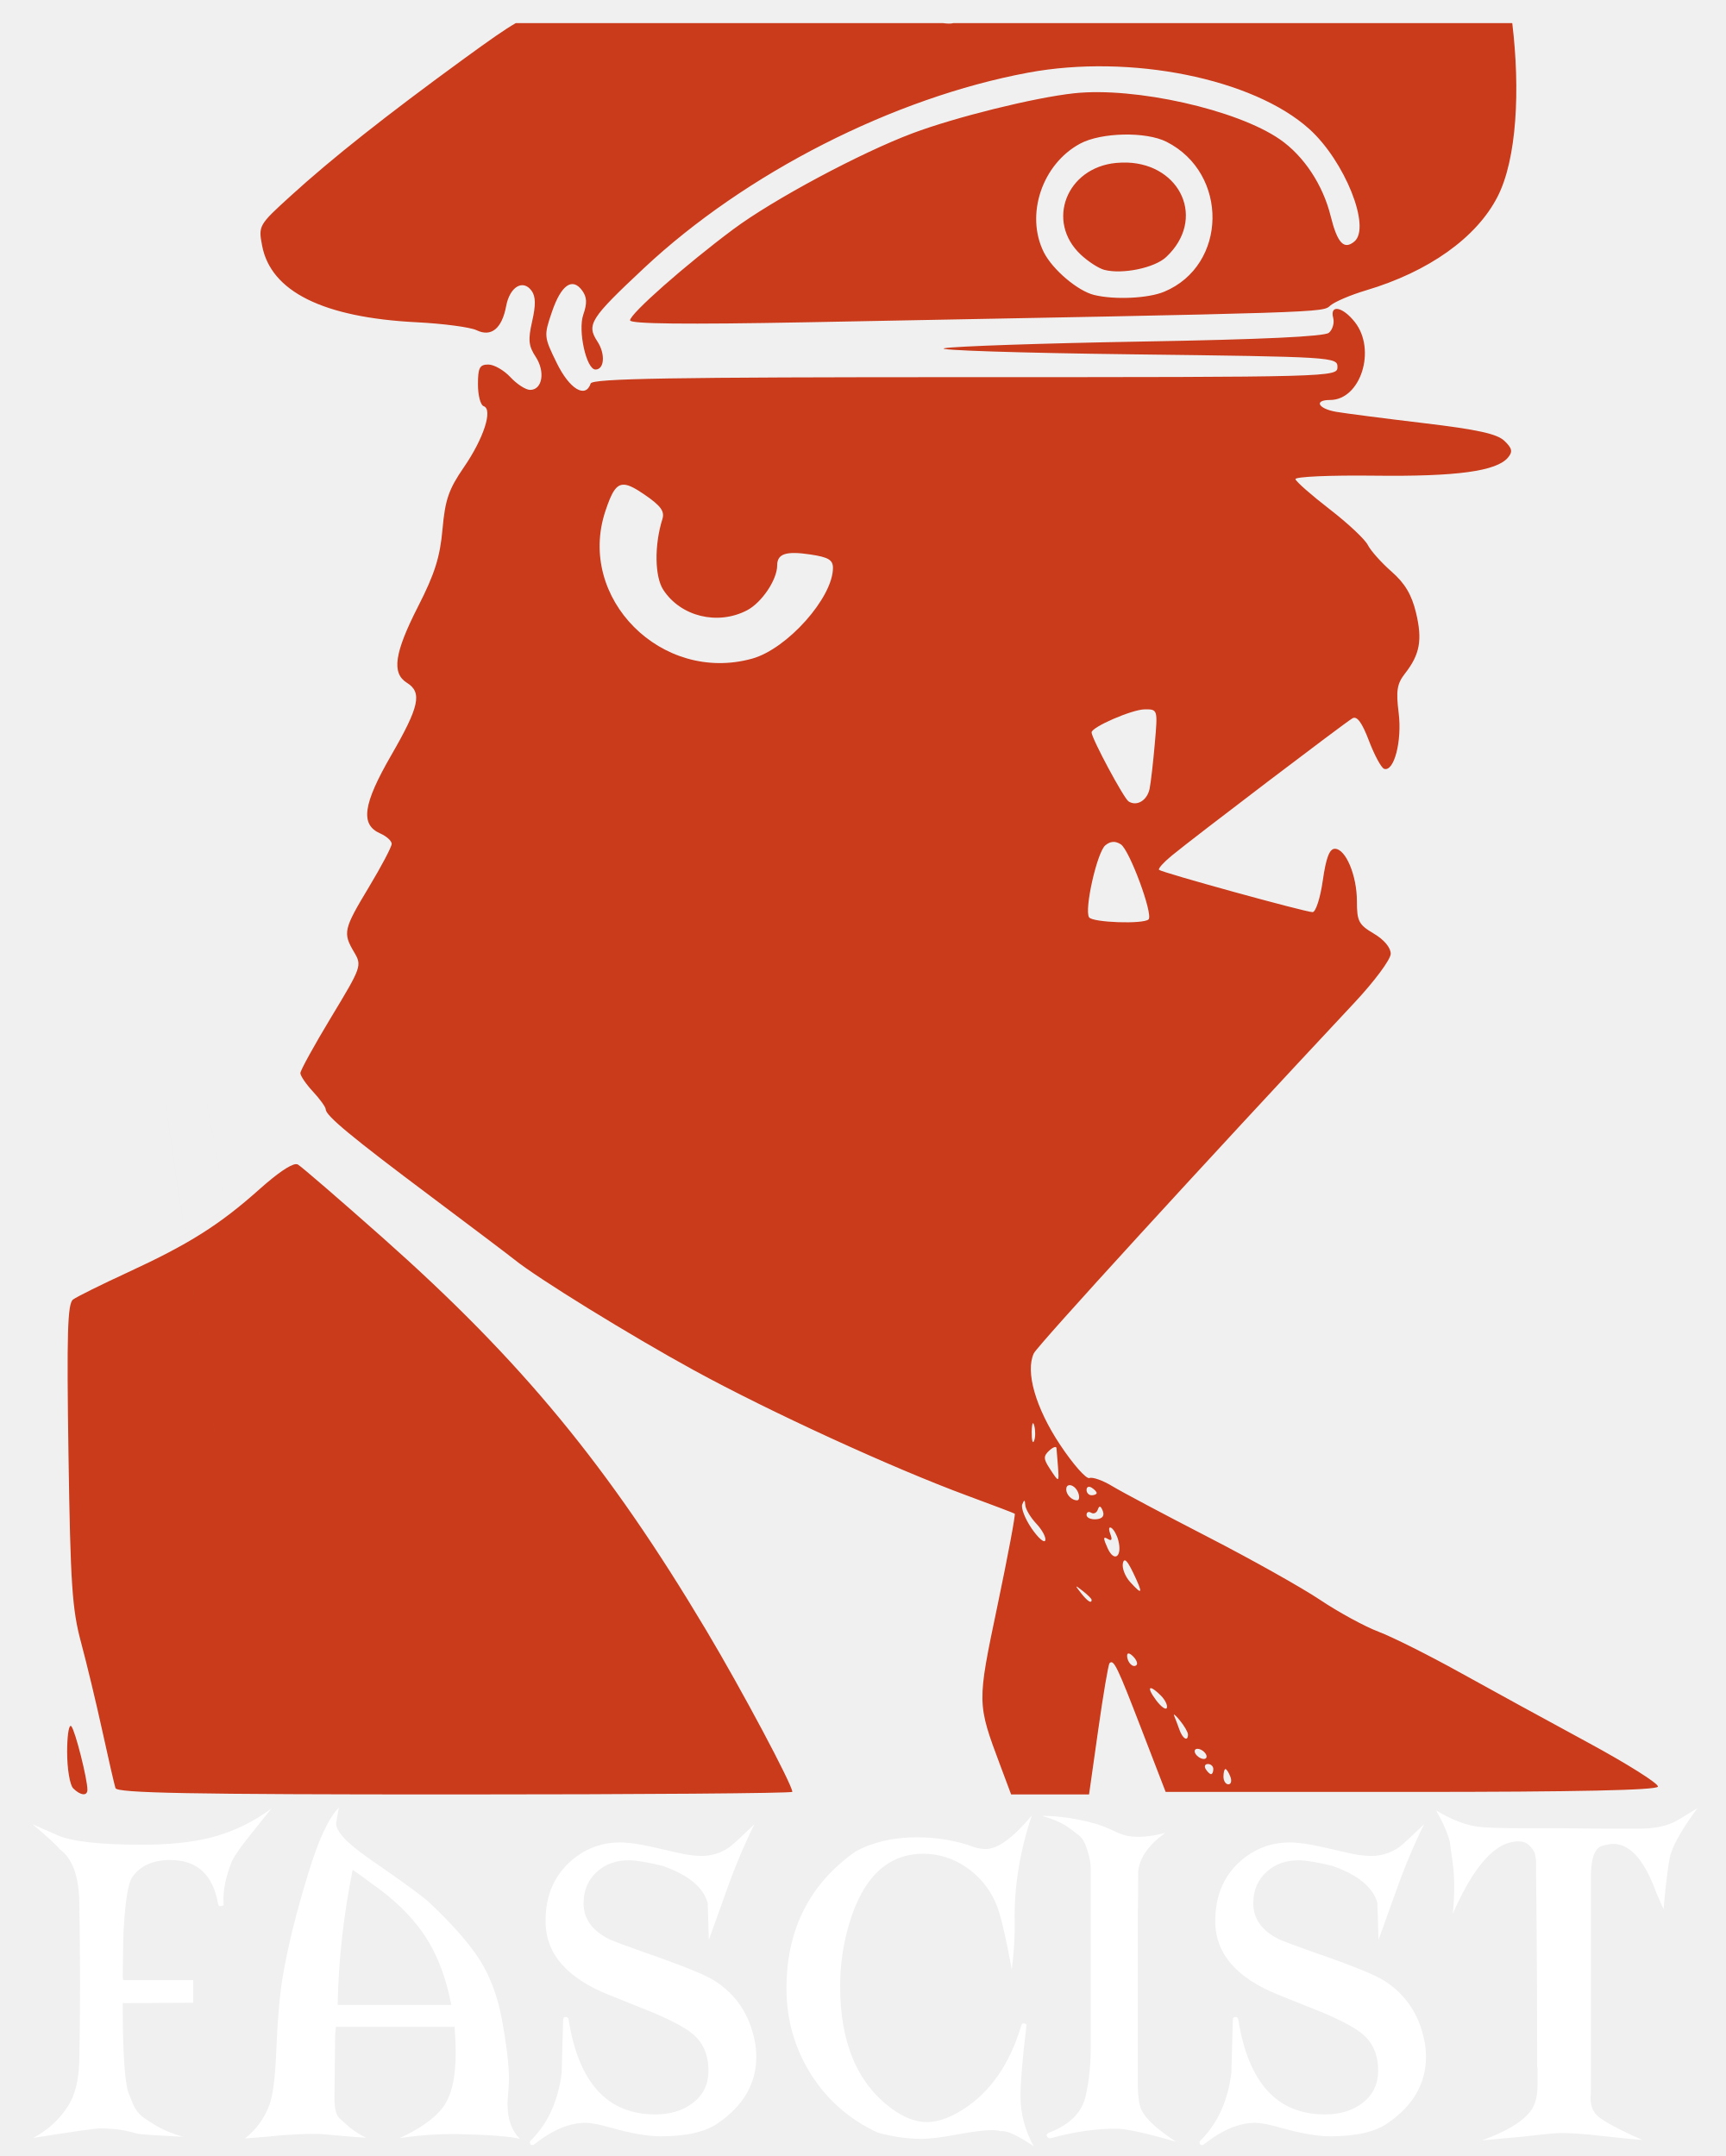
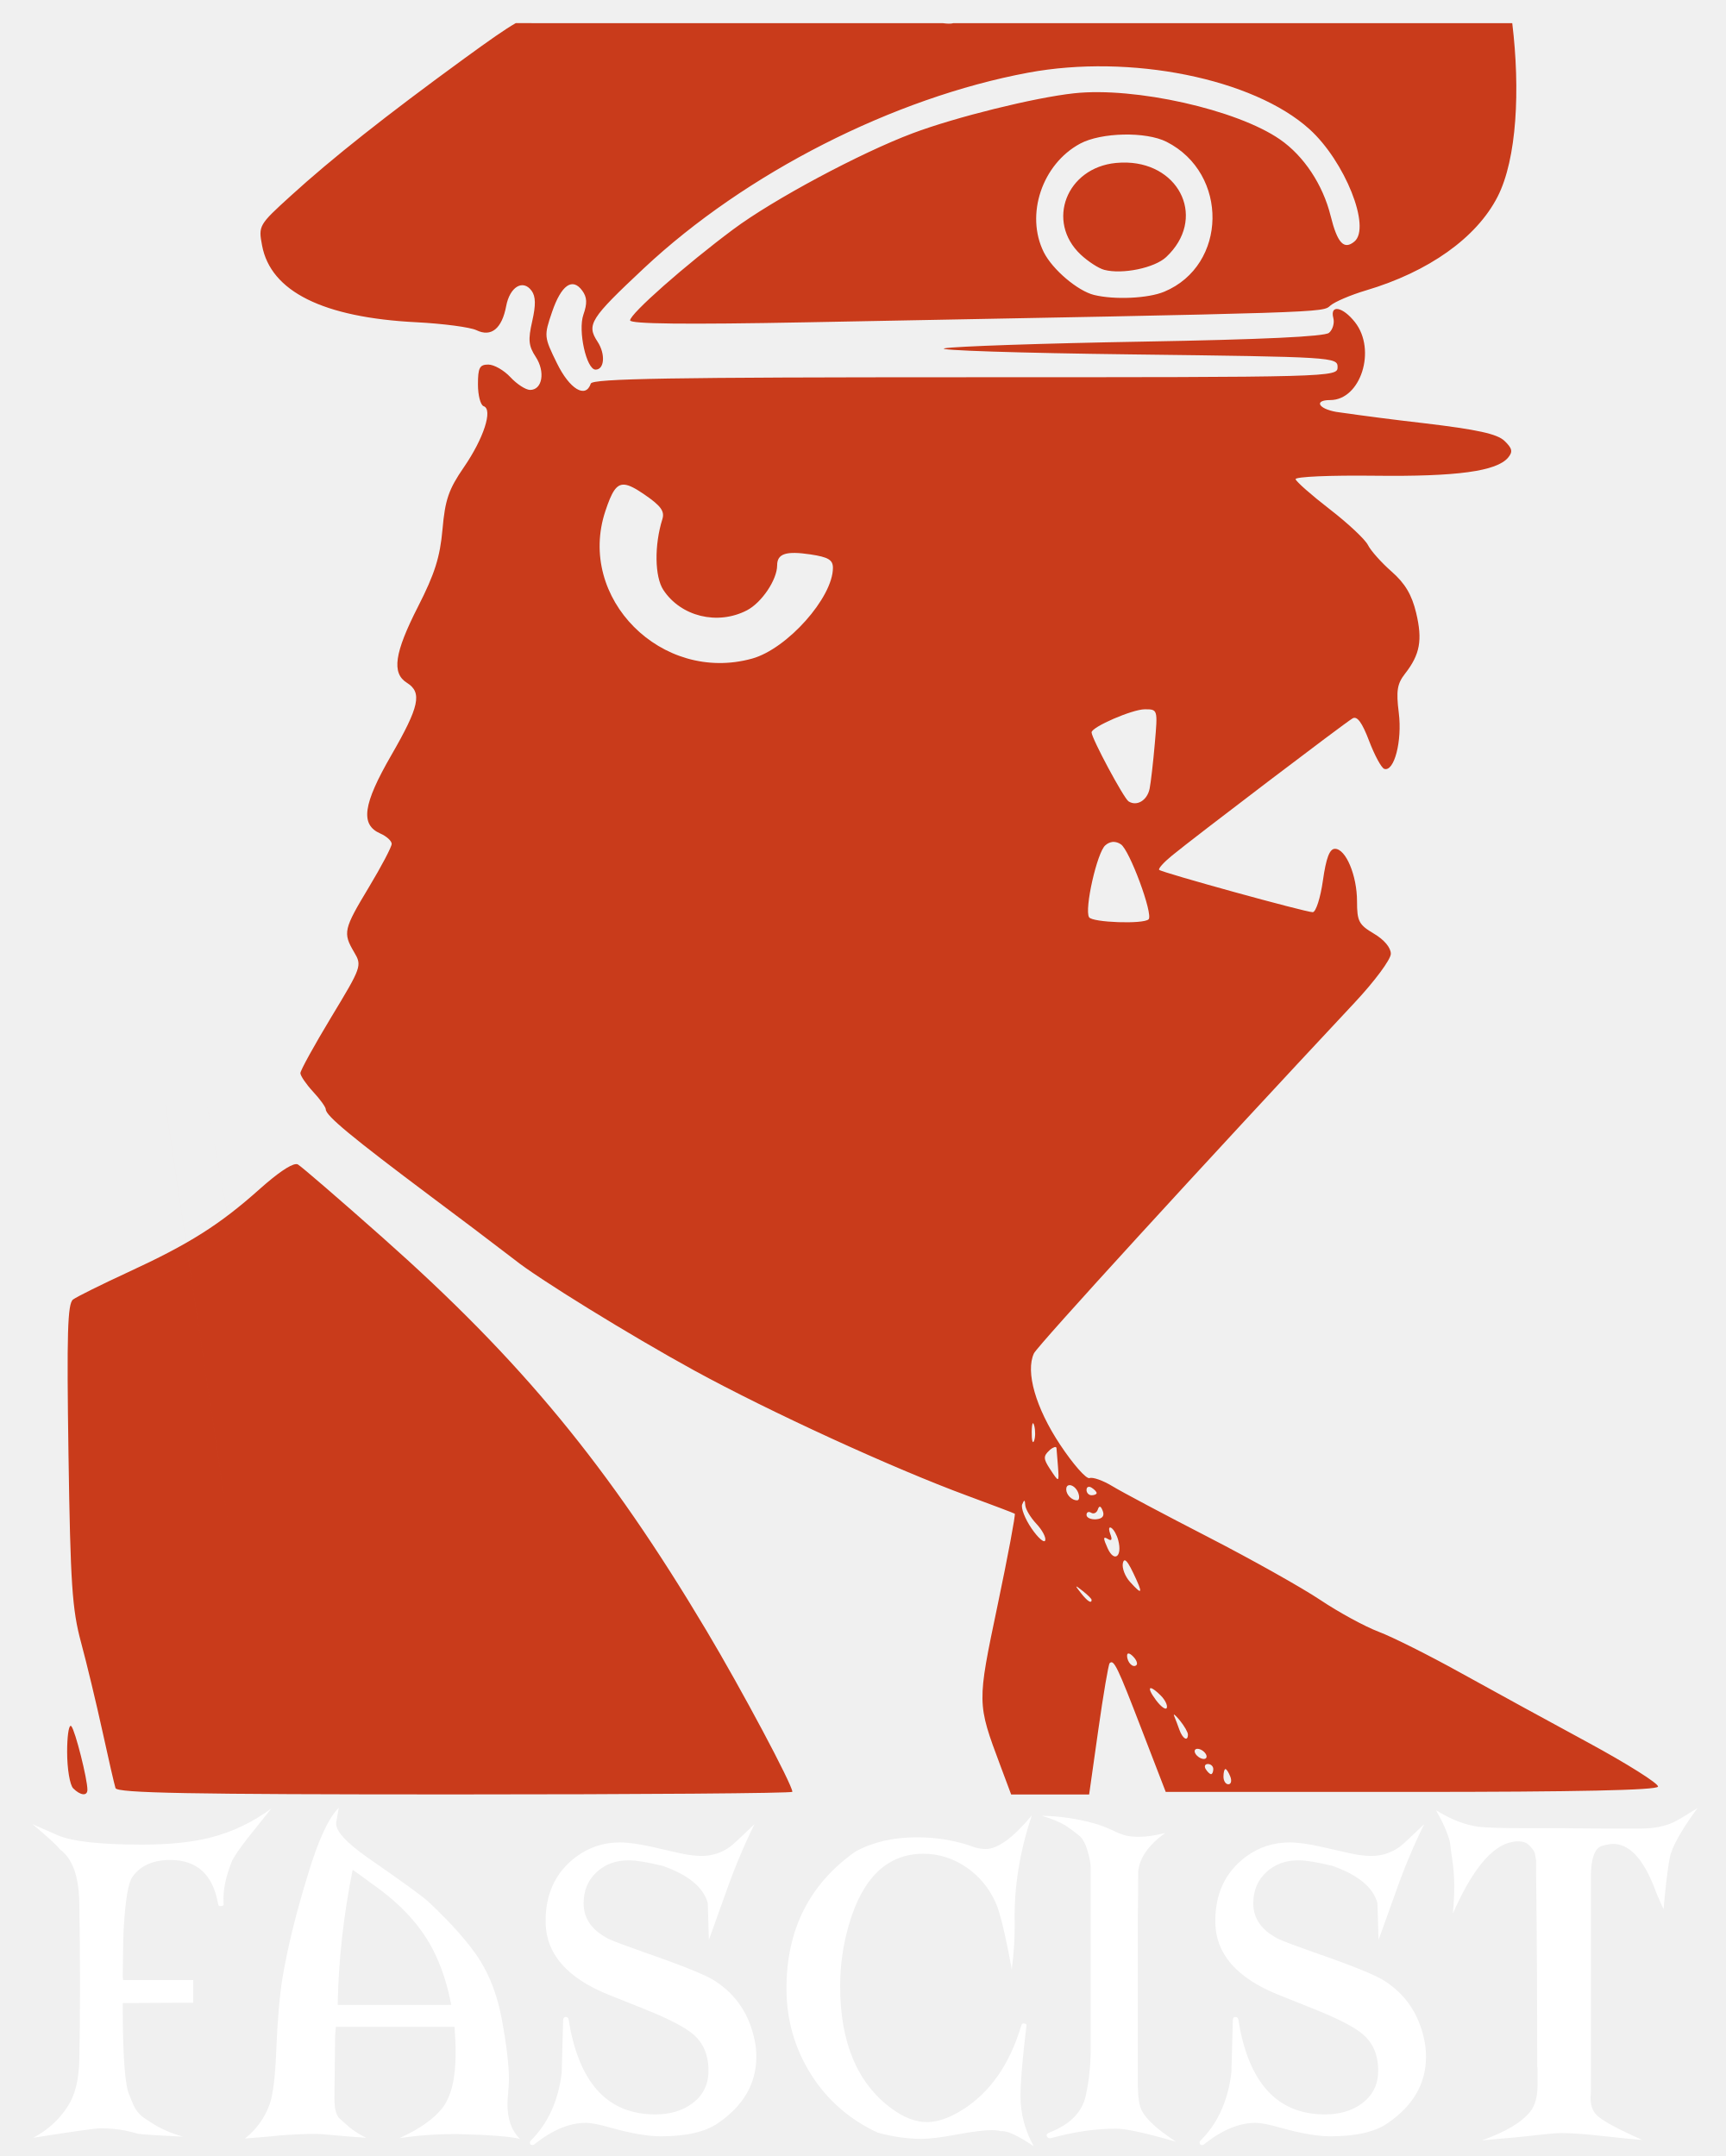
- <svg xmlns="http://www.w3.org/2000/svg" width="60mm" height="75mm" viewBox="0 0 60 75" version="1.1" id="svg8">
-   <defs id="defs2">
-     <rect id="rect842" height="19.174" width="65.765" y="92.225" x="-9.587" />
+ <svg xmlns="http://www.w3.org/2000/svg" width="60mm" height="75mm" viewBox="0 0 60 75">
+   <defs>
+     <path id="a" d="M-9.587 92.225h65.765v19.174H-9.587z" />
  </defs>
-   <g id="layer1">
-     <path id="path74" style="fill:#c93b1b;fill-opacity:1;stroke-width:1" d="M 17.937,0.805 C 17.565,1.017 17.036,1.389 16.147,2.036 13.43,4.016 11.545,5.508 10.113,6.812 8.998,7.826 8.985,7.85 9.115,8.539 9.415,10.14 11.236,11.045 14.484,11.21 c 0.933,0.047 1.873,0.172 2.088,0.276 0.513,0.249 0.885,-0.054 1.032,-0.839 0.125,-0.669 0.583,-0.944 0.884,-0.533 0.144,0.197 0.15,0.495 0.022,1.057 -0.149,0.649 -0.128,0.862 0.122,1.243 0.339,0.517 0.232,1.149 -0.194,1.149 -0.152,0 -0.46,-0.199 -0.685,-0.441 -0.225,-0.243 -0.571,-0.441 -0.769,-0.441 -0.302,0 -0.361,0.112 -0.361,0.691 0,0.38 0.089,0.721 0.198,0.757 0.33,0.11 0.003,1.122 -0.686,2.123 -0.53,0.771 -0.653,1.129 -0.745,2.16 -0.086,0.968 -0.27,1.551 -0.85,2.687 -0.822,1.613 -0.926,2.317 -0.388,2.653 0.539,0.336 0.433,0.827 -0.543,2.517 -0.987,1.71 -1.086,2.417 -0.383,2.725 0.218,0.096 0.397,0.258 0.397,0.361 0,0.103 -0.356,0.779 -0.791,1.502 -0.885,1.471 -0.913,1.594 -0.516,2.266 0.276,0.466 0.259,0.513 -0.794,2.256 -0.591,0.979 -1.075,1.857 -1.075,1.951 0,0.094 0.198,0.385 0.441,0.646 0.243,0.262 0.441,0.538 0.441,0.614 0,0.22 0.891,0.959 3.669,3.04 1.426,1.069 2.728,2.053 2.894,2.187 0.791,0.641 4.033,2.64 6.247,3.852 2.634,1.442 6.911,3.404 9.503,4.36 0.873,0.322 1.615,0.604 1.65,0.627 0.034,0.023 -0.235,1.455 -0.597,3.184 -0.718,3.425 -0.718,3.401 0.098,5.583 l 0.374,0.999 h 1.355 1.355 l 0.318,-2.244 c 0.175,-1.234 0.352,-2.279 0.395,-2.322 0.145,-0.145 0.267,0.108 1.11,2.296 l 0.841,2.183 h 8.53 c 5.756,0 8.55,-0.06 8.591,-0.184 0.034,-0.101 -1.071,-0.797 -2.455,-1.546 -1.384,-0.749 -3.389,-1.847 -4.456,-2.439 -1.067,-0.592 -2.33,-1.224 -2.806,-1.404 -0.476,-0.18 -1.388,-0.676 -2.028,-1.105 -0.64,-0.428 -2.397,-1.414 -3.904,-2.19 -1.507,-0.776 -3.006,-1.573 -3.331,-1.77 -0.324,-0.197 -0.681,-0.324 -0.792,-0.281 -0.111,0.043 -0.572,-0.481 -1.025,-1.164 -0.849,-1.282 -1.209,-2.537 -0.909,-3.174 0.128,-0.272 5.899,-6.585 11.151,-12.198 0.698,-0.746 1.262,-1.506 1.262,-1.702 0,-0.214 -0.232,-0.491 -0.588,-0.701 -0.525,-0.31 -0.588,-0.431 -0.588,-1.123 0,-0.901 -0.389,-1.828 -0.767,-1.828 -0.187,0 -0.307,0.315 -0.419,1.102 -0.086,0.606 -0.246,1.102 -0.355,1.102 -0.251,0 -5.245,-1.377 -5.341,-1.472 -0.039,-0.039 0.158,-0.26 0.438,-0.49 0.786,-0.647 6.035,-4.636 6.29,-4.781 0.158,-0.09 0.331,0.146 0.574,0.784 0.191,0.502 0.428,0.94 0.527,0.974 0.346,0.115 0.627,-0.97 0.505,-1.946 -0.096,-0.772 -0.058,-1.014 0.22,-1.369 0.519,-0.664 0.611,-1.168 0.384,-2.114 -0.151,-0.629 -0.385,-1.024 -0.853,-1.434 -0.355,-0.311 -0.725,-0.727 -0.824,-0.924 -0.098,-0.197 -0.696,-0.757 -1.328,-1.245 -0.632,-0.488 -1.167,-0.958 -1.188,-1.044 -0.021,-0.087 1.198,-0.141 2.752,-0.122 2.853,0.035 4.244,-0.154 4.642,-0.633 0.168,-0.203 0.142,-0.321 -0.127,-0.578 -0.256,-0.245 -0.938,-0.394 -2.808,-0.617 -1.358,-0.162 -2.727,-0.339 -3.043,-0.393 -0.63,-0.108 -0.787,-0.412 -0.212,-0.412 1.063,0 1.618,-1.748 0.861,-2.71 -0.423,-0.538 -0.878,-0.624 -0.752,-0.144 0.046,0.177 -0.022,0.409 -0.152,0.517 -0.157,0.13 -2.325,0.232 -6.494,0.304 -3.442,0.06 -6.537,0.165 -6.877,0.233 -0.34,0.068 2.598,0.164 6.527,0.212 6.997,0.086 7.144,0.095 7.144,0.441 0,0.35 -0.118,0.353 -12.95,0.353 -10.203,0 -12.965,0.046 -13.023,0.22 -0.178,0.533 -0.736,0.197 -1.18,-0.712 -0.449,-0.917 -0.451,-0.946 -0.168,-1.778 0.32,-0.938 0.708,-1.213 1.051,-0.744 0.168,0.23 0.178,0.442 0.04,0.839 -0.194,0.557 0.106,1.91 0.424,1.91 0.311,0 0.349,-0.545 0.068,-0.974 C 20.392,11.29 20.523,11.083 22.394,9.33 25.929,6.018 31.074,3.399 35.76,2.527 c 3.542,-0.659 7.83,0.202 9.781,1.965 1.23,1.111 2.153,3.42 1.563,3.91 -0.363,0.301 -0.591,0.054 -0.826,-0.892 -0.269,-1.084 -0.931,-2.085 -1.762,-2.661 -1.498,-1.038 -5.043,-1.832 -7.16,-1.604 -1.374,0.148 -4.128,0.83 -5.621,1.392 -1.819,0.685 -4.843,2.305 -6.228,3.336 -1.666,1.241 -3.593,2.941 -3.593,3.17 0,0.126 1.931,0.147 6.129,0.068 18.31,-0.345 17.938,-0.334 18.227,-0.583 0.154,-0.133 0.71,-0.37 1.235,-0.526 2.185,-0.649 3.85,-1.834 4.58,-3.261 0.674,-1.317 0.79,-3.725 0.511,-6.037 H 33.158 c -0.092,0.026 -0.21,0.02 -0.366,0 z M 39.076,4.681 c 0.571,-0.012 1.139,0.071 1.498,0.253 2.167,1.101 2.117,4.294 -0.081,5.213 -0.559,0.234 -1.722,0.288 -2.439,0.114 C 37.483,10.122 36.603,9.375 36.303,8.774 35.654,7.473 36.243,5.71 37.566,4.997 37.933,4.8 38.505,4.693 39.076,4.681 Z m 0.127,0.975 c -0.125,-0.004 -0.254,-3.627e-4 -0.387,0.012 -1.728,0.166 -2.45,2.04 -1.229,3.188 0.256,0.241 0.625,0.48 0.819,0.531 0.63,0.165 1.751,-0.067 2.154,-0.446 1.397,-1.312 0.512,-3.221 -1.357,-3.286 z M 21.718,16.861 c 0.172,0.013 0.392,0.135 0.701,0.347 0.568,0.39 0.704,0.578 0.618,0.853 -0.283,0.904 -0.268,2 0.034,2.46 0.607,0.927 1.885,1.24 2.906,0.712 0.515,-0.267 1.053,-1.065 1.053,-1.565 0,-0.406 0.308,-0.507 1.159,-0.379 0.621,0.093 0.781,0.189 0.781,0.466 0,1.032 -1.589,2.818 -2.811,3.157 -3.148,0.874 -6.111,-2.106 -5.104,-5.133 0.22,-0.661 0.376,-0.939 0.663,-0.917 z m 18.097,7.814 c 0.452,0 0.453,0.003 0.349,1.191 -0.057,0.655 -0.138,1.36 -0.18,1.568 -0.082,0.41 -0.444,0.629 -0.733,0.444 -0.167,-0.107 -1.286,-2.195 -1.286,-2.4 0,-0.188 1.417,-0.802 1.85,-0.802 z m -1.109,4.612 c 0.088,-0.006 0.178,0.022 0.275,0.084 0.302,0.19 1.135,2.442 0.966,2.611 -0.174,0.174 -1.956,0.111 -2.07,-0.073 -0.17,-0.275 0.28,-2.265 0.565,-2.502 0.089,-0.074 0.175,-0.114 0.263,-0.119 z M 10.292,40.496 c -0.2,0.014 -0.652,0.324 -1.267,0.873 -1.389,1.239 -2.444,1.906 -4.573,2.889 -0.922,0.425 -1.782,0.852 -1.912,0.948 -0.191,0.142 -0.221,1.172 -0.158,5.389 0.068,4.52 0.127,5.389 0.436,6.536 0.196,0.728 0.53,2.117 0.742,3.087 0.212,0.97 0.417,1.863 0.456,1.984 0.056,0.173 2.573,0.221 11.806,0.221 6.454,0 11.735,-0.041 11.735,-0.091 0,-0.245 -1.763,-3.556 -2.993,-5.617 -3.404,-5.71 -6.417,-9.367 -11.245,-13.651 -1.503,-1.333 -2.834,-2.483 -2.959,-2.554 -0.018,-0.01 -0.041,-0.014 -0.07,-0.012 z m 25.633,9.014 c 0.014,-0.007 0.03,0.019 0.047,0.084 0.044,0.172 0.042,0.41 -0.007,0.529 -0.048,0.119 -0.086,-0.021 -0.082,-0.312 0.002,-0.182 0.019,-0.288 0.042,-0.301 z m 0.756,0.83 c 0.016,-0.004 0.029,-0.003 0.04,5.16e-4 0.014,0.005 0.022,0.017 0.024,0.037 0.008,0.077 0.031,0.357 0.05,0.624 0.043,0.586 0.042,0.586 -0.285,0.086 -0.221,-0.337 -0.224,-0.434 -0.02,-0.624 0.075,-0.07 0.144,-0.113 0.191,-0.123 z m 0.506,1.323 c 0.1,-0.011 0.246,0.089 0.313,0.264 0.056,0.146 0.038,0.265 -0.04,0.265 -0.184,0 -0.377,-0.196 -0.377,-0.382 0,-0.093 0.044,-0.14 0.104,-0.146 z m 0.71,0.06 c 0.021,0.004 0.044,0.012 0.069,0.027 0.097,0.06 0.176,0.144 0.176,0.187 0,0.043 -0.079,0.078 -0.176,0.078 -0.097,0 -0.176,-0.084 -0.176,-0.187 0,-0.077 0.044,-0.116 0.107,-0.105 z m -2.269,0.485 c 0.016,0.004 0.026,0.053 0.031,0.148 0.008,0.139 0.181,0.431 0.386,0.649 0.204,0.218 0.343,0.479 0.309,0.581 -0.035,0.102 -0.249,-0.088 -0.477,-0.421 -0.228,-0.333 -0.373,-0.708 -0.323,-0.834 0.034,-0.086 0.058,-0.127 0.075,-0.124 z m 2.633,0.206 c 0.028,0.008 0.059,0.058 0.094,0.147 0.066,0.173 -0.013,0.272 -0.232,0.289 -0.183,0.014 -0.333,-0.054 -0.333,-0.151 0,-0.097 0.073,-0.131 0.161,-0.076 0.089,0.055 0.193,0.004 0.232,-0.113 0.024,-0.072 0.05,-0.105 0.079,-0.097 z m 0.341,0.723 c 0.012,-0.004 0.029,-6e-5 0.05,0.013 0.084,0.052 0.193,0.246 0.241,0.43 h 5.16e-4 c 0.148,0.568 -0.139,0.786 -0.369,0.281 -0.16,-0.35 -0.16,-0.427 -5.16e-4,-0.329 0.141,0.087 0.171,0.032 0.091,-0.174 -0.048,-0.125 -0.051,-0.209 -0.013,-0.221 z m 0.528,1.143 c 0.061,0.018 0.154,0.163 0.288,0.444 0.346,0.728 0.323,0.789 -0.117,0.303 -0.169,-0.187 -0.281,-0.476 -0.248,-0.642 0.016,-0.08 0.041,-0.115 0.078,-0.104 z m -1.693,0.91 c 0.009,-0.009 0.081,0.044 0.221,0.154 0.17,0.133 0.309,0.272 0.309,0.309 0,0.145 -0.145,0.051 -0.375,-0.242 -0.11,-0.14 -0.163,-0.212 -0.154,-0.221 z m 1.821,2.329 c 0.036,0.005 0.089,0.039 0.152,0.102 0.115,0.115 0.168,0.25 0.118,0.3 -0.118,0.118 -0.327,-0.091 -0.327,-0.326 0,-0.055 0.02,-0.081 0.057,-0.076 z m 0.758,1.206 c 0.008,-0.002 0.018,-6.69e-4 0.031,0.003 0.061,0.018 0.172,0.101 0.328,0.256 0.146,0.146 0.24,0.338 0.208,0.425 -0.032,0.087 -0.201,-0.033 -0.375,-0.266 -0.193,-0.258 -0.248,-0.405 -0.191,-0.418 z m 0.814,0.921 c 0.016,-0.011 0.096,0.067 0.21,0.208 0.153,0.188 0.278,0.406 0.278,0.485 0,0.254 -0.184,0.151 -0.297,-0.166 -0.06,-0.17 -0.143,-0.388 -0.184,-0.485 -0.01,-0.024 -0.012,-0.038 -0.007,-0.041 z M 2.452,60.038 c -0.067,0.023 -0.117,0.393 -0.117,0.903 0,0.588 0.094,1.153 0.211,1.27 0.252,0.252 0.494,0.276 0.494,0.049 0,-0.379 -0.424,-2.055 -0.559,-2.209 -0.01,-0.011 -0.02,-0.016 -0.029,-0.012 z m 39.197,0.797 c 0.097,0 0.225,0.079 0.285,0.176 0.06,0.097 0.03,0.177 -0.067,0.177 -0.097,0 -0.226,-0.08 -0.286,-0.177 -0.06,-0.097 -0.029,-0.176 0.068,-0.176 z m 0.363,0.529 c 0.103,0 0.187,0.079 0.187,0.176 0,0.097 -0.035,0.177 -0.078,0.177 -0.043,0 -0.127,-0.08 -0.187,-0.177 -0.06,-0.097 -0.025,-0.176 0.078,-0.176 z m 0.609,0.176 c 0.038,0 0.115,0.119 0.171,0.265 0.056,0.146 0.025,0.265 -0.069,0.265 -0.094,0 -0.171,-0.119 -0.171,-0.265 0,-0.146 0.031,-0.265 0.069,-0.265 z m -30.923,0.882 c -7.798,-41.615 -3.899,-20.807 0,0 z m -2.345,0.025 c -6.235,-41.632 -3.117,-20.816 0,0 z" />
-     <g aria-label="FASCIST" id="text954" style="font-size:12.7px;line-height:1.25;font-family:'Latin Modern Sans';-inkscape-font-specification:'Latin Modern Sans';fill:#c93b1b;fill-opacity:1;stroke-width:0.265" />
-     <g style="font-size:12.7px;line-height:1.25;font-family:ARKHAM;-inkscape-font-specification:ARKHAM;white-space:pre;shape-inside:url(#rect842);fill:#ffffff" id="text840" transform="translate(10.75642,-28.93689)" aria-label="FASCIST">
-       <path id="path848" style="font-size:12.7px;line-height:1.25;font-family:ARKHAM;-inkscape-font-specification:ARKHAM;white-space:pre;shape-inside:url(#rect842);fill:#ffffff" d="m -2.169,92.915 q -0.356,0.457 -0.508,0.737 -0.343,0.838 -0.305,1.486 0.025,0.102 -0.076,0.102 -0.102,0.025 -0.114,-0.076 -0.267,-1.524 -1.664,-1.524 -0.902,0 -1.321,0.597 -0.203,0.292 -0.292,1.702 -0.025,0.305 -0.038,1.753 l 0.013,0.127 h 2.438 v 0.787 q -0.699,0 -2.451,0.013 v 0.064 q 0,2.718 0.241,3.162 0.127,0.33 0.191,0.432 0.127,0.216 0.318,0.343 0.356,0.241 0.533,0.33 0.33,0.178 0.813,0.318 -1.308,-0.064 -1.562,-0.102 -0.127,-0.038 -0.457,-0.114 -0.419,-0.076 -0.851,-0.076 -0.254,0 -2.337,0.33 0.762,-0.406 1.206,-1.105 0.368,-0.572 0.394,-1.575 0.051,-2.489 0,-5.512 -0.025,-1.372 -0.673,-1.841 -0.152,-0.203 -0.953,-0.876 l 0.864,0.381 q 0.749,0.33 2.946,0.33 1.397,0 2.362,-0.241 1.156,-0.292 2.134,-1.016 z" />
-       <path id="path850" style="font-size:12.7px;line-height:1.25;font-family:ARKHAM;-inkscape-font-specification:ARKHAM;white-space:pre;shape-inside:url(#rect842);fill:#ffffff" d="M 5.053,99.442 H 0.925 l -0.025,0.292 q -0.013,0.902 -0.025,2.184 0,0.546 0.178,0.711 0.178,0.152 0.343,0.305 0.267,0.216 0.584,0.368 -0.584,-0.038 -1.41,-0.114 -0.406,-0.051 -1.499,0.025 -0.47,0.051 -1.308,0.114 0.61,-0.483 0.864,-1.206 0.178,-0.521 0.229,-1.918 0.064,-1.537 0.216,-2.476 0.267,-1.587 0.889,-3.607 0.533,-1.765 1.067,-2.299 l -0.089,0.508 q -0.064,0.419 1.118,1.245 1.765,1.219 2.095,1.524 1.245,1.168 1.803,2.057 0.521,0.851 0.737,1.994 0.254,1.372 0.254,2.121 0,0.14 -0.025,0.432 -0.025,0.292 -0.025,0.432 0,0.787 0.432,1.206 -0.533,-0.127 -2.108,-0.165 -1.079,-0.013 -2.083,0.14 1.041,-0.47 1.499,-1.054 0.457,-0.597 0.457,-1.905 0,-0.394 -0.038,-0.914 z m -0.114,-0.762 q -0.191,-1.003 -0.572,-1.791 -0.648,-1.359 -2.21,-2.438 -0.279,-0.216 -0.648,-0.47 -0.483,2.413 -0.521,4.699 z" />
-       <path id="path852" style="font-size:12.7px;line-height:1.25;font-family:ARKHAM;-inkscape-font-specification:ARKHAM;white-space:pre;shape-inside:url(#rect842);fill:#ffffff" d="m 14.215,102.795 q -0.66,0.457 -1.994,0.457 -0.673,0 -1.753,-0.305 -0.584,-0.165 -0.851,-0.165 -0.851,0 -1.791,0.749 -0.025,0.025 -0.064,0.025 -0.089,0 -0.089,-0.089 0,-0.038 0.038,-0.076 0.889,-0.889 1.067,-2.349 l 0.051,-1.829 q 0,-0.102 0.076,-0.114 0.102,0 0.114,0.089 0.521,3.302 3.01,3.302 0.762,0 1.27,-0.368 0.584,-0.419 0.584,-1.156 0,-0.838 -0.572,-1.295 -0.394,-0.318 -1.359,-0.724 -0.432,-0.178 -1.549,-0.622 -2.159,-0.876 -2.184,-2.502 -0.025,-1.486 1.067,-2.299 0.673,-0.495 1.511,-0.495 0.457,0 1.168,0.165 1.029,0.241 1.219,0.267 0.254,0.038 0.457,0.038 0.546,0 0.991,-0.318 0.152,-0.114 0.851,-0.787 -0.559,1.13 -1.003,2.4 -0.216,0.61 -0.584,1.626 l -0.038,-1.283 q -0.229,-0.826 -1.575,-1.295 -0.8,-0.191 -1.143,-0.191 -0.686,-0.013 -1.143,0.406 -0.457,0.419 -0.457,1.092 0,0.8 0.889,1.245 0.216,0.102 1.219,0.457 1.981,0.686 2.451,0.991 1.13,0.724 1.397,2.108 0.051,0.254 0.051,0.533 0,1.397 -1.333,2.311 z" />
-       <path id="path854" style="font-size:12.7px;line-height:1.25;font-family:ARKHAM;-inkscape-font-specification:ARKHAM;white-space:pre;shape-inside:url(#rect842);fill:#ffffff" d="m 24.052,103.075 q -0.127,-0.038 -0.305,-0.038 -0.406,0 -1.219,0.152 -0.813,0.152 -1.232,0.152 -0.724,0 -1.524,-0.216 -1.473,-0.686 -2.324,-2.032 -0.851,-1.359 -0.851,-2.984 0,-3.073 2.4,-4.763 0.902,-0.495 2.134,-0.495 1.092,0 2.032,0.356 0.191,0.051 0.368,0.051 0.622,0 1.6,-1.168 -0.635,1.892 -0.597,3.721 0.013,0.749 -0.102,1.638 -0.33,-1.816 -0.559,-2.324 -0.343,-0.762 -1.003,-1.219 -0.699,-0.483 -1.511,-0.483 -1.854,0 -2.578,2.426 -0.318,1.067 -0.318,2.184 0,2.934 1.791,4.254 0.635,0.47 1.232,0.47 0.546,0 1.219,-0.419 1.448,-0.902 2.057,-2.934 0.025,-0.102 0.114,-0.076 0.089,0.013 0.064,0.102 -0.203,1.676 -0.203,2.438 0,0.889 0.457,1.727 -0.851,-0.572 -1.143,-0.521 z" />
-       <path id="path856" style="font-size:12.7px;line-height:1.25;font-family:ARKHAM;-inkscape-font-specification:ARKHAM;white-space:pre;shape-inside:url(#rect842);fill:#ffffff" d="m 28.068,102.986 q -1.079,0 -2.273,0.33 -0.089,0.025 -0.14,-0.064 -0.038,-0.076 0.076,-0.127 1.079,-0.419 1.27,-1.27 0.178,-0.775 0.178,-1.689 v -6.236 q 0,-0.254 -0.114,-0.622 -0.114,-0.381 -0.292,-0.521 -0.305,-0.241 -0.483,-0.356 -0.33,-0.191 -0.813,-0.33 0.914,0.013 1.829,0.267 0.279,0.076 0.635,0.241 0.305,0.152 0.508,0.191 0.533,0.102 1.321,-0.102 -0.864,0.622 -0.94,1.333 0,0.953 -0.013,1.537 v 5.944 q 0.013,0.597 0.127,0.826 0.229,0.47 1.206,1.105 -1.575,-0.457 -2.083,-0.457 z" />
-       <path id="path858" style="font-size:12.7px;line-height:1.25;font-family:ARKHAM;-inkscape-font-specification:ARKHAM;white-space:pre;shape-inside:url(#rect842);fill:#ffffff" d="m 37.507,102.795 q -0.66,0.457 -1.994,0.457 -0.673,0 -1.753,-0.305 -0.584,-0.165 -0.851,-0.165 -0.851,0 -1.791,0.749 -0.025,0.025 -0.064,0.025 -0.089,0 -0.089,-0.089 0,-0.038 0.038,-0.076 0.889,-0.889 1.067,-2.349 l 0.051,-1.829 q 0,-0.102 0.076,-0.114 0.102,0 0.114,0.089 0.521,3.302 3.01,3.302 0.762,0 1.27,-0.368 0.584,-0.419 0.584,-1.156 0,-0.838 -0.572,-1.295 -0.394,-0.318 -1.359,-0.724 -0.432,-0.178 -1.549,-0.622 -2.159,-0.876 -2.184,-2.502 -0.025,-1.486 1.067,-2.299 0.673,-0.495 1.511,-0.495 0.457,0 1.168,0.165 1.029,0.241 1.219,0.267 0.254,0.038 0.457,0.038 0.546,0 0.991,-0.318 0.152,-0.114 0.851,-0.787 -0.559,1.13 -1.003,2.4 -0.216,0.61 -0.584,1.626 l -0.038,-1.283 q -0.229,-0.826 -1.575,-1.295 -0.8,-0.191 -1.143,-0.191 -0.686,-0.013 -1.143,0.406 -0.457,0.419 -0.457,1.092 0,0.8 0.889,1.245 0.216,0.102 1.219,0.457 1.981,0.686 2.451,0.991 1.13,0.724 1.397,2.108 0.051,0.254 0.051,0.533 0,1.397 -1.333,2.311 z" />
-       <path id="path860" style="font-size:12.7px;line-height:1.25;font-family:ARKHAM;-inkscape-font-specification:ARKHAM;white-space:pre;shape-inside:url(#rect842);fill:#ffffff" d="m 47.419,93.245 -0.076,0.203 q -0.102,0.419 -0.216,1.626 l -0.025,0.279 q -0.089,-0.191 -0.241,-0.546 -0.419,-1.168 -0.953,-1.537 -0.267,-0.191 -0.559,-0.191 -0.127,0 -0.368,0.064 -0.406,0.102 -0.406,1.092 v 7.417 q 0,0.102 -0.013,0.254 0,0.381 0.203,0.597 0.279,0.292 1.6,0.876 -0.368,-0.025 -1.41,-0.14 -0.889,-0.102 -1.397,-0.102 -0.254,0 -0.902,0.076 -0.508,0.064 -1.867,0.178 1.245,-0.445 1.689,-1.016 0.241,-0.318 0.241,-0.914 v -0.279 q 0,-0.178 0,-0.279 -0.013,-0.102 -0.013,-0.025 0,-3.531 -0.038,-6.756 0,0 0,-0.457 -0.025,-0.191 -0.051,-0.279 -0.064,-0.14 -0.203,-0.267 -0.127,-0.127 -0.368,-0.127 -0.191,0 -0.406,0.076 -0.953,0.356 -1.867,2.438 0.102,-1.054 -0.013,-1.829 -0.051,-0.33 -0.089,-0.66 -0.114,-0.457 -0.483,-1.105 0.787,0.483 1.473,0.572 0.406,0.051 1.587,0.051 0.432,0 1.321,0 0.876,0.013 1.346,0.013 h 1.46 q 0.622,-0.013 1.067,-0.216 0.191,-0.089 0.838,-0.495 -0.635,0.864 -0.864,1.41 z" />
-     </g>
+   <path style="fill:#c93b1b;fill-opacity:1;stroke-width:1" d="M17.937.805c-.372.212-.901.584-1.79 1.231-2.717 1.98-4.602 3.472-6.034 4.776C8.998 7.826 8.985 7.85 9.115 8.54c.3 1.6 2.12 2.506 5.369 2.67.933.048 1.873.173 2.088.277.513.249.885-.054 1.033-.84.125-.668.583-.944.884-.532.144.197.15.494.022 1.057-.149.649-.128.861.121 1.242.34.518.232 1.15-.194 1.15-.152 0-.46-.2-.685-.442-.225-.242-.57-.44-.77-.44-.302 0-.36.112-.36.69 0 .38.089.721.198.758.33.11.002 1.122-.687 2.123-.53.77-.653 1.129-.744 2.16-.086.968-.27 1.55-.85 2.687-.822 1.613-.925 2.317-.387 2.653.538.337.432.827-.543 2.517-.987 1.71-1.086 2.417-.383 2.725.218.096.396.258.396.361 0 .103-.355.779-.79 1.502-.885 1.47-.913 1.593-.516 2.266.276.466.26.513-.794 2.255-.591.98-1.075 1.857-1.075 1.951 0 .094.199.385.441.647.243.261.442.538.442.614 0 .22.891.958 3.668 3.04a271.015 271.015 0 0 1 2.894 2.187c.79.641 4.033 2.64 6.247 3.853 2.634 1.442 6.91 3.404 9.503 4.36.874.322 1.616.604 1.65.626.034.023-.235 1.456-.597 3.184-.718 3.425-.718 3.4.098 5.583l.374 1H37.88l.318-2.245c.175-1.235.353-2.28.395-2.322.145-.145.268.107 1.11 2.296l.841 2.182h8.53c5.756 0 8.55-.06 8.591-.184.034-.1-1.07-.796-2.454-1.546a610.59 610.59 0 0 1-4.456-2.438c-1.068-.592-2.33-1.224-2.806-1.404-.476-.18-1.388-.676-2.028-1.105-.64-.428-2.397-1.414-3.904-2.19-1.508-.776-3.007-1.572-3.331-1.77-.324-.197-.68-.323-.792-.28-.112.042-.573-.482-1.025-1.165-.85-1.282-1.208-2.536-.909-3.174.128-.271 5.9-6.585 11.151-12.198.698-.745 1.262-1.506 1.262-1.702 0-.214-.232-.49-.588-.7-.524-.31-.588-.431-.588-1.124 0-.9-.389-1.828-.767-1.828-.187 0-.307.315-.419 1.102-.086.607-.246 1.103-.355 1.103-.25 0-5.245-1.377-5.34-1.473-.04-.039.157-.26.438-.49.786-.646 6.034-4.635 6.29-4.78.158-.09.331.146.573.784.191.502.428.94.527.973.346.116.628-.97.506-1.945-.097-.772-.058-1.014.22-1.37.518-.664.61-1.168.383-2.113-.15-.629-.385-1.024-.852-1.434-.355-.311-.726-.727-.824-.924-.098-.197-.696-.757-1.328-1.245-.632-.488-1.167-.959-1.188-1.045-.022-.087 1.198-.14 2.752-.121 2.852.035 4.244-.154 4.641-.633.168-.203.142-.32-.127-.578-.256-.245-.938-.394-2.808-.617a108.547 108.547 0 0 1-3.042-.392c-.63-.109-.787-.412-.213-.412 1.063 0 1.618-1.749.861-2.71-.423-.538-.877-.625-.752-.144.047.176-.022.409-.152.516-.157.13-2.325.232-6.494.305-3.442.06-6.537.165-6.876.233-.34.068 2.597.164 6.526.212 6.997.087 7.144.095 7.144.441 0 .35-.118.353-12.95.353-10.203 0-12.965.046-13.023.22-.178.533-.736.197-1.18-.712-.449-.916-.451-.946-.168-1.777.32-.938.708-1.213 1.05-.744.169.23.179.441.04.838-.194.558.106 1.91.424 1.91.311 0 .35-.545.068-.973-.389-.594-.258-.8 1.613-2.554 3.535-3.312 8.68-5.93 13.366-6.803 3.542-.66 7.83.202 9.781 1.965 1.23 1.111 2.153 3.42 1.563 3.91-.363.3-.591.054-.826-.893-.268-1.084-.93-2.085-1.762-2.66-1.498-1.038-5.043-1.833-7.16-1.605-1.374.149-4.128.83-5.621 1.393-1.819.684-4.843 2.304-6.228 3.336-1.666 1.24-3.593 2.941-3.593 3.17 0 .126 1.93.148 6.13.068 18.309-.345 17.938-.333 18.226-.583.154-.133.71-.37 1.235-.526 2.185-.648 3.85-1.833 4.58-3.26.673-1.317.79-3.725.51-6.037H33.158c-.093.026-.21.02-.367 0zm21.14 3.876c.57-.012 1.138.071 1.497.253 2.167 1.101 2.117 4.295-.081 5.213-.56.234-1.723.288-2.44.114-.57-.139-1.45-.886-1.75-1.487-.649-1.301-.06-3.064 1.263-3.777.367-.197.94-.304 1.51-.316Zm.126.975c-.124-.005-.253 0-.386.012-1.728.166-2.45 2.04-1.23 3.189.257.24.625.48.819.53.63.166 1.75-.066 2.154-.445 1.397-1.312.511-3.221-1.357-3.286zM21.718 16.86c.172.013.392.135.701.347.568.39.704.578.618.853-.283.903-.268 2 .033 2.46.608.927 1.885 1.24 2.906.712.516-.267 1.053-1.066 1.053-1.566 0-.406.308-.507 1.159-.38.621.094.781.19.781.467 0 1.032-1.59 2.818-2.81 3.157-3.148.874-6.111-2.106-5.104-5.133.22-.66.376-.939.663-.917zm18.097 7.814c.452 0 .453.003.349 1.19-.057.656-.138 1.361-.18 1.569-.082.41-.444.628-.733.444-.167-.107-1.286-2.195-1.286-2.4 0-.188 1.418-.803 1.85-.803zm-1.109 4.612a.457.457 0 0 1 .276.084c.302.19 1.135 2.442.966 2.61-.174.175-1.956.112-2.07-.072-.17-.275.28-2.266.565-2.502a.461.461 0 0 1 .263-.12zM10.292 40.496c-.2.014-.652.324-1.267.873-1.39 1.24-2.444 1.906-4.574 2.888-.921.426-1.781.852-1.911.949-.19.142-.221 1.172-.158 5.389.068 4.52.127 5.389.436 6.536.197.727.53 2.116.743 3.086.211.97.417 1.863.456 1.985.056.173 2.573.22 11.806.22 6.454 0 11.735-.04 11.735-.091 0-.246-1.763-3.556-2.993-5.617-3.404-5.71-6.416-9.367-11.244-13.651-1.503-1.334-2.835-2.483-2.96-2.555a.122.122 0 0 0-.07-.012zm25.632 9.014c.014-.007.03.02.047.084.044.171.042.41-.007.529-.048.12-.085-.021-.081-.312.002-.182.019-.289.041-.301zm.756.83a.071.071 0 0 1 .04 0c.014.005.023.018.025.037.007.077.03.357.05.624.043.586.042.586-.286.086-.22-.337-.223-.434-.02-.624a.481.481 0 0 1 .191-.123zm.507 1.323c.1-.01.245.09.313.264.055.146.038.265-.04.265-.184 0-.377-.196-.377-.383 0-.093.044-.14.104-.146zm.71.06a.202.202 0 0 1 .068.028c.097.06.176.144.176.187 0 .042-.079.077-.176.077-.097 0-.176-.084-.176-.186 0-.078.044-.116.107-.106zm-2.27.485c.017.004.026.053.031.149.008.139.181.431.386.649.204.217.343.479.308.58-.034.102-.249-.087-.477-.42-.227-.333-.373-.708-.323-.834.035-.086.059-.127.075-.124zm2.634.206c.028.008.059.058.093.147.067.173-.013.273-.232.29-.183.013-.333-.055-.333-.152 0-.096.072-.13.161-.076.089.055.193.004.232-.112.024-.073.05-.105.079-.097zm.34.723c.013-.004.03 0 .05.013.085.052.193.246.241.43.15.568-.138.787-.368.281-.16-.35-.16-.427 0-.329.14.088.17.032.09-.174-.047-.125-.05-.209-.013-.221zm.528 1.143c.062.018.154.163.288.444.347.728.323.79-.117.303-.17-.187-.28-.476-.248-.643.016-.079.04-.114.077-.104zm-1.693.91c.01-.009.08.044.22.154.17.133.31.273.31.31 0 .144-.146.05-.376-.243-.11-.14-.163-.212-.154-.22zm1.82 2.33c.037.004.09.038.152.102.115.114.168.25.118.3-.117.117-.326-.091-.326-.327 0-.055.02-.08.057-.076zm.759 1.205a.064.064 0 0 1 .03.003c.061.019.173.101.328.256.147.147.24.338.208.425-.032.087-.2-.033-.375-.266-.193-.258-.248-.405-.191-.418zm.814.922c.015-.011.095.066.21.207.153.189.277.407.277.485 0 .254-.184.151-.297-.166a12.05 12.05 0 0 0-.184-.485c-.01-.024-.012-.038-.006-.041zm-38.377.39c-.067.024-.117.394-.117.904 0 .588.094 1.152.211 1.27.252.252.494.276.494.048 0-.379-.424-2.055-.558-2.209-.01-.011-.02-.015-.03-.012zm39.197.798c.097 0 .225.079.285.176.06.097.03.177-.067.177s-.226-.08-.286-.177c-.06-.097-.03-.176.068-.176zm.362.529c.103 0 .187.08.187.176 0 .097-.035.177-.078.177-.042 0-.126-.08-.186-.177-.06-.097-.025-.176.077-.176zm.61.176c.038 0 .114.12.17.265.056.145.025.264-.069.264s-.17-.119-.17-.264c0-.146.03-.265.069-.265zm-30.923.882c-7.799-41.615-3.9-20.807 0 0zm-2.346.026c-6.235-41.632-3.117-20.816 0 0z" />
+   <g style="font-size:12.7px;line-height:1.25;font-family:ARKHAM;-inkscape-font-specification:ARKHAM;white-space:pre;shape-inside:url(#a);fill:#fff" transform="translate(10.756 -28.937)" aria-label="FASCIST">
+     <path style="font-size:12.7px;line-height:1.25;font-family:ARKHAM;-inkscape-font-specification:ARKHAM;white-space:pre;shape-inside:url(#a);fill:#fff" d="M-2.17 92.915q-.355.457-.507.736-.343.838-.305 1.486.025.102-.076.102-.102.025-.114-.076-.267-1.524-1.664-1.524-.902 0-1.32.596-.204.293-.293 1.702-.025.305-.038 1.753l.013.127h2.438v.787q-.699 0-2.451.013v.063q0 2.718.241 3.163.127.33.19.432.128.215.318.342.356.242.534.33.33.178.812.318-1.308-.063-1.562-.101-.127-.039-.457-.115-.419-.076-.85-.076-.255 0-2.338.33.762-.406 1.207-1.105.368-.571.394-1.574.05-2.49 0-5.512-.026-1.372-.674-1.842-.152-.203-.952-.876l.864.38q.749.331 2.946.331 1.397 0 2.362-.241 1.156-.292 2.134-1.016zM5.053 99.442H.925l-.025.293q-.013.901-.026 2.184 0 .546.178.711.178.153.343.305.267.216.584.368-.584-.038-1.41-.114-.406-.05-1.498.025-.47.051-1.308.115.61-.483.864-1.207.177-.52.228-1.918.064-1.536.216-2.476.267-1.588.89-3.607.532-1.765 1.066-2.299l-.089.508q-.064.42 1.118 1.245 1.765 1.22 2.095 1.524 1.245 1.168 1.803 2.057.521.851.737 1.994.254 1.372.254 2.121 0 .14-.025.432-.026.292-.026.432 0 .787.432 1.206-.533-.127-2.108-.165-1.08-.012-2.083.14 1.041-.47 1.499-1.054.457-.597.457-1.905 0-.394-.038-.915zm-.115-.762q-.19-1.003-.571-1.79-.648-1.36-2.21-2.439-.28-.216-.648-.47-.482 2.413-.52 4.7zM14.215 102.795q-.66.457-1.993.457-.674 0-1.753-.304-.584-.165-.85-.165-.852 0-1.792.749-.025.025-.063.025-.089 0-.089-.089 0-.038.038-.076.89-.889 1.067-2.35l.05-1.828q0-.102.077-.114.101 0 .114.088.52 3.302 3.01 3.302.762 0 1.27-.368.584-.419.584-1.156 0-.838-.571-1.295-.394-.317-1.36-.724-.43-.178-1.549-.622-2.159-.876-2.184-2.502-.025-1.486 1.067-2.299.673-.495 1.511-.495.457 0 1.169.165 1.028.241 1.219.267.254.038.457.038.546 0 .99-.318.153-.114.851-.787-.558 1.13-1.003 2.4-.216.61-.584 1.626l-.038-1.283q-.229-.825-1.575-1.295-.8-.19-1.143-.19-.686-.013-1.143.406-.457.419-.457 1.092 0 .8.889 1.244.216.102 1.22.458 1.98.685 2.45.99 1.13.724 1.397 2.108.051.254.051.534 0 1.397-1.334 2.311zM24.052 103.075q-.127-.038-.305-.038-.407 0-1.22.152-.812.152-1.231.152-.724 0-1.524-.216-1.474-.685-2.324-2.032-.851-1.358-.851-2.984 0-3.073 2.4-4.763.902-.495 2.134-.495 1.092 0 2.032.356.19.05.368.05.622 0 1.6-1.168-.635 1.892-.597 3.721.013.75-.101 1.639-.33-1.817-.56-2.325-.342-.762-1.003-1.219-.698-.482-1.51-.482-1.855 0-2.579 2.425-.317 1.067-.317 2.185 0 2.933 1.79 4.254.635.47 1.232.47.546 0 1.22-.419 1.447-.902 2.057-2.934.025-.101.114-.076.089.013.064.102-.204 1.676-.204 2.438 0 .89.458 1.727-.851-.571-1.143-.52zM28.068 102.986q-1.08 0-2.273.33-.089.025-.14-.064-.038-.076.077-.127 1.08-.419 1.27-1.27.177-.774.177-1.689v-6.235q0-.254-.114-.623-.114-.38-.292-.52-.305-.242-.483-.356-.33-.19-.812-.33.914.013 1.828.267.28.076.635.24.305.153.508.191.534.102 1.321-.101-.863.622-.94 1.333 0 .953-.012 1.537v5.944q.012.596.127.825.228.47 1.206 1.105-1.575-.457-2.083-.457zM37.507 102.795q-.66.457-1.994.457-.673 0-1.752-.304-.585-.165-.851-.165-.851 0-1.791.749-.025.025-.064.025-.088 0-.088-.089 0-.038.038-.076.889-.889 1.066-2.35l.051-1.828q0-.102.076-.114.102 0 .115.088.52 3.302 3.01 3.302.762 0 1.27-.368.584-.419.584-1.156 0-.838-.572-1.295-.393-.317-1.359-.724-.431-.178-1.549-.622-2.159-.876-2.184-2.502-.026-1.486 1.066-2.299.674-.495 1.512-.495.457 0 1.168.165 1.029.241 1.22.267.253.038.457.038.546 0 .99-.318.153-.114.851-.787-.559 1.13-1.003 2.4-.216.61-.584 1.626l-.039-1.283q-.228-.825-1.574-1.295-.8-.19-1.143-.19-.686-.013-1.143.406-.458.419-.458 1.092 0 .8.89 1.244.215.102 1.219.458 1.98.685 2.45.99 1.131.724 1.398 2.108.05.254.05.534 0 1.397-1.333 2.311zM47.42 93.245l-.077.203q-.101.42-.216 1.626l-.025.279q-.089-.19-.241-.546-.42-1.168-.953-1.537-.267-.19-.559-.19-.127 0-.368.063-.406.102-.406 1.092v7.417q0 .102-.013.254 0 .381.203.597.28.292 1.6.876-.368-.025-1.41-.14-.888-.1-1.396-.1-.254 0-.902.075-.508.064-1.867.178 1.245-.444 1.69-1.016.24-.317.24-.914v-.56q-.012-.1-.012-.024 0-3.531-.038-6.757v-.457q-.026-.19-.051-.28-.064-.14-.203-.266-.127-.127-.369-.127-.19 0-.406.076-.953.356-1.867 2.438.102-1.054-.013-1.828-.05-.33-.089-.66-.114-.458-.482-1.106.787.483 1.473.572.406.05 1.588.05h1.32q.877.013 1.347.013h1.46q.622-.012 1.067-.216.19-.088.838-.495-.635.864-.864 1.41z" />
  </g>
</svg>
